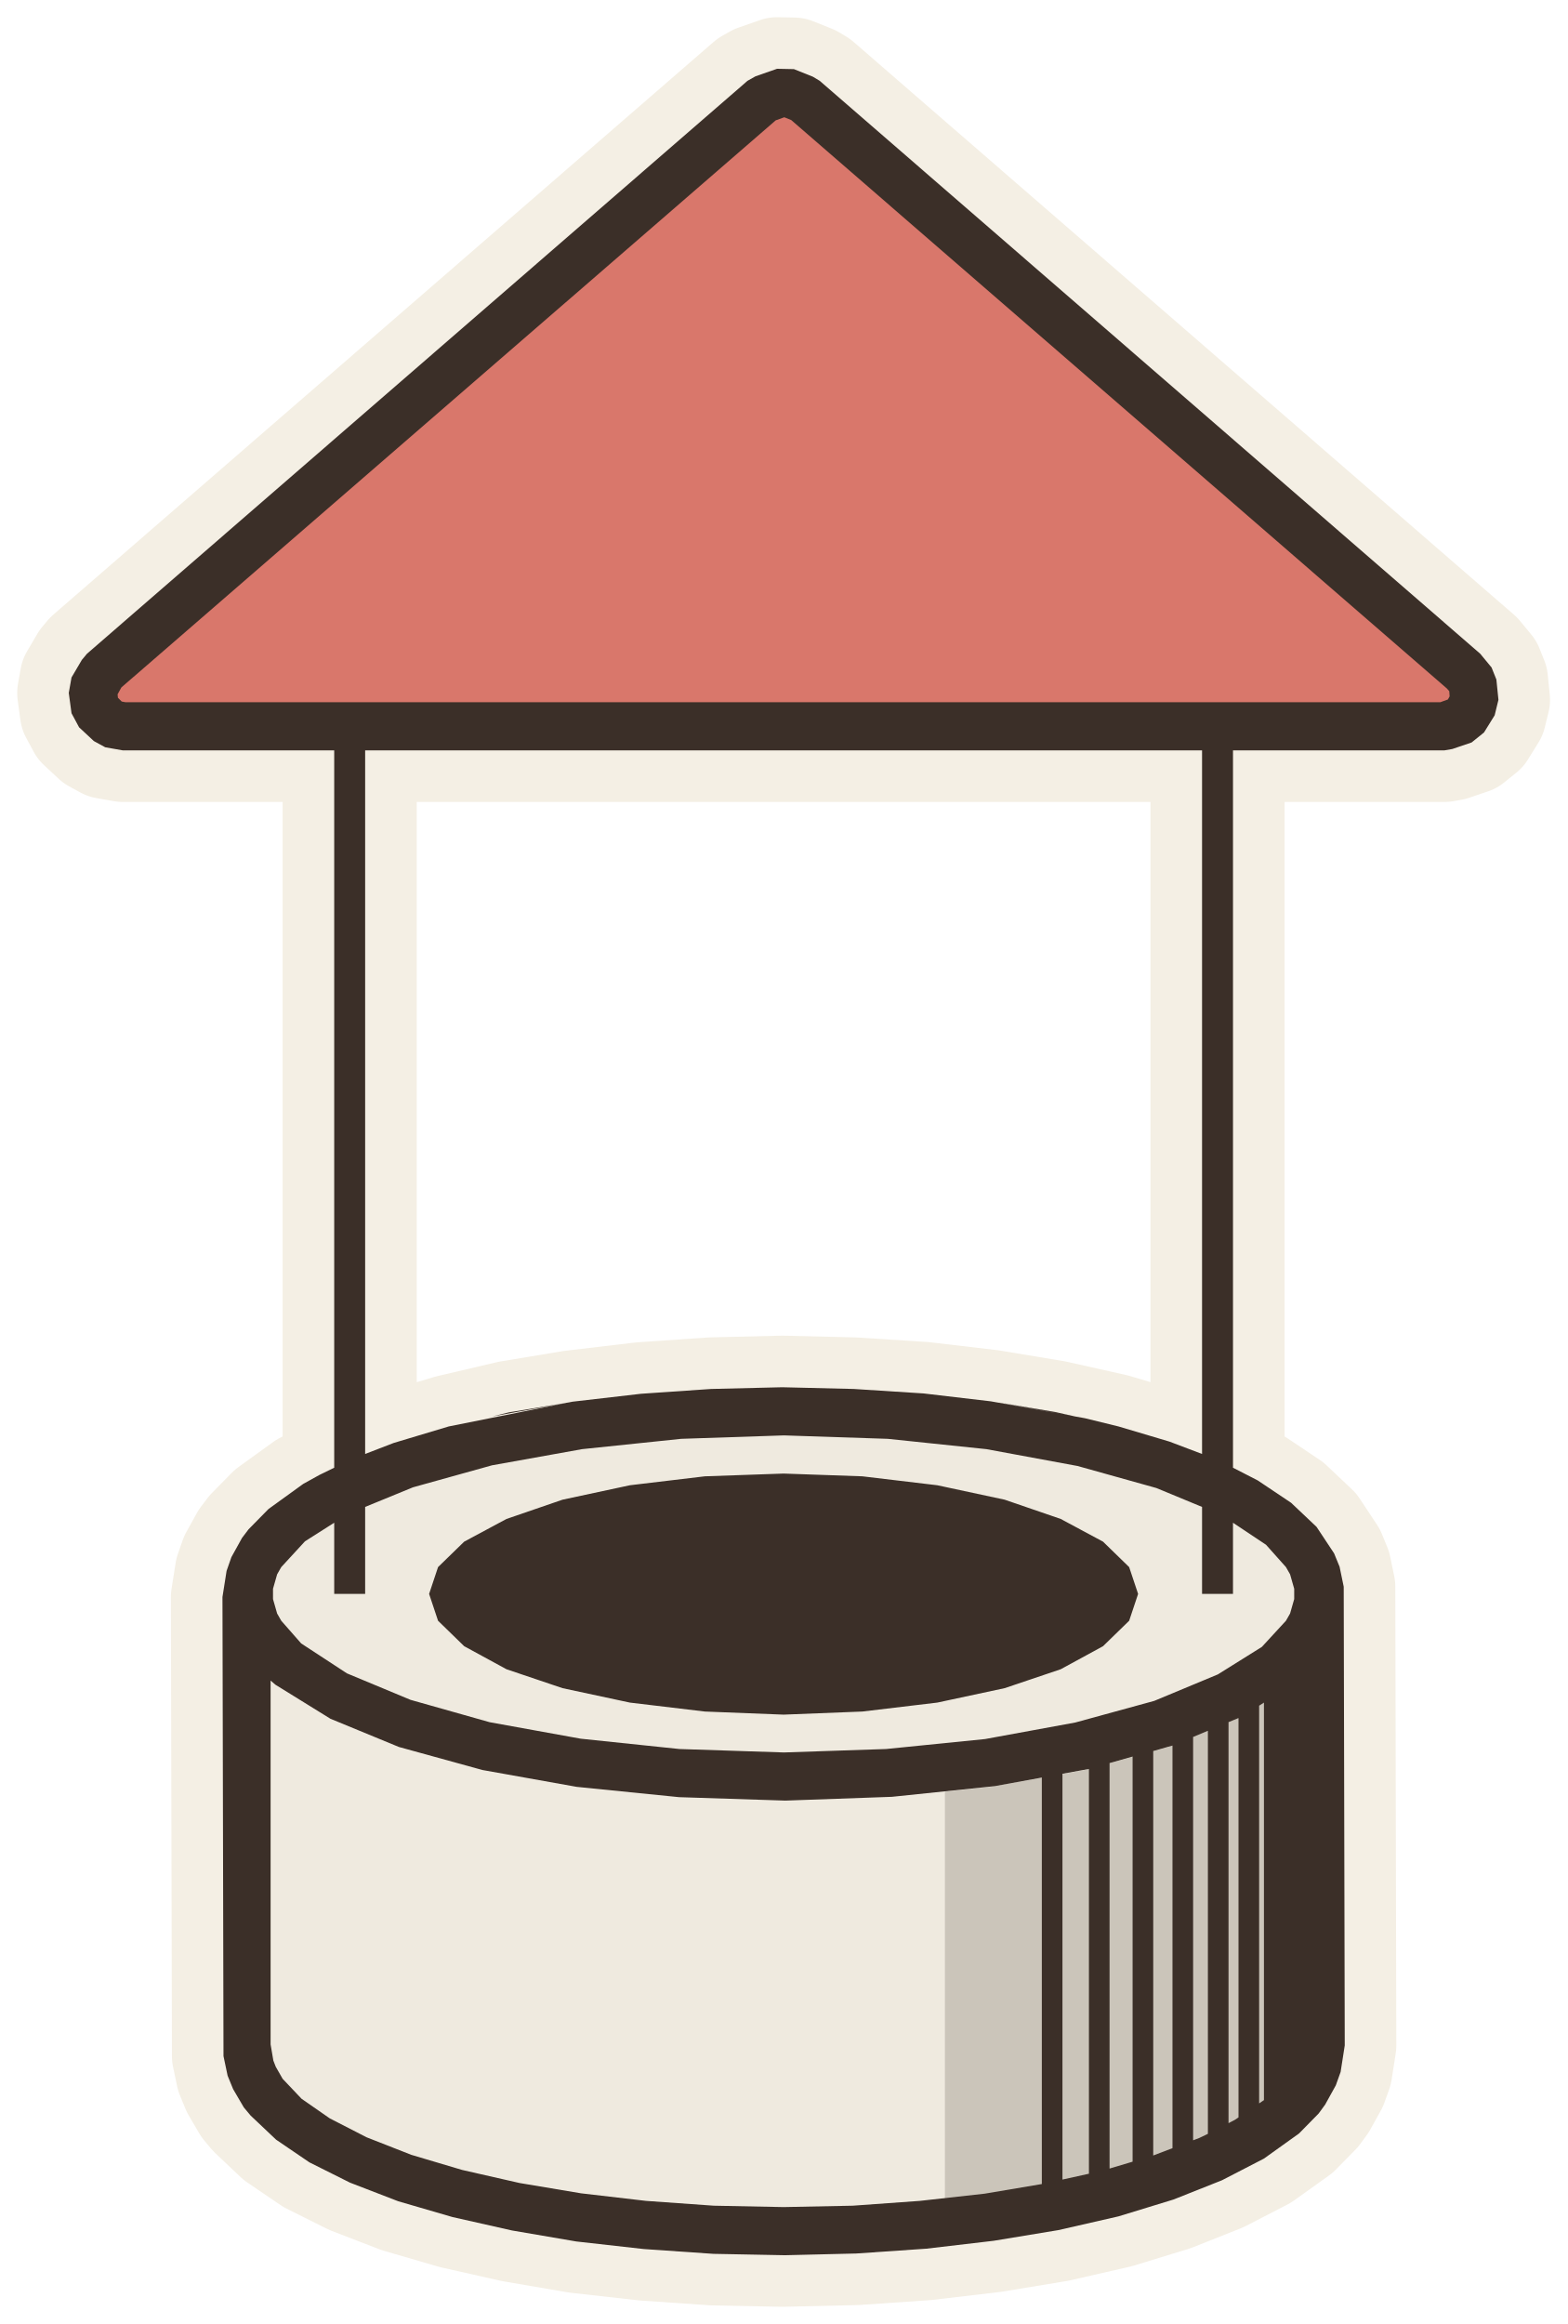
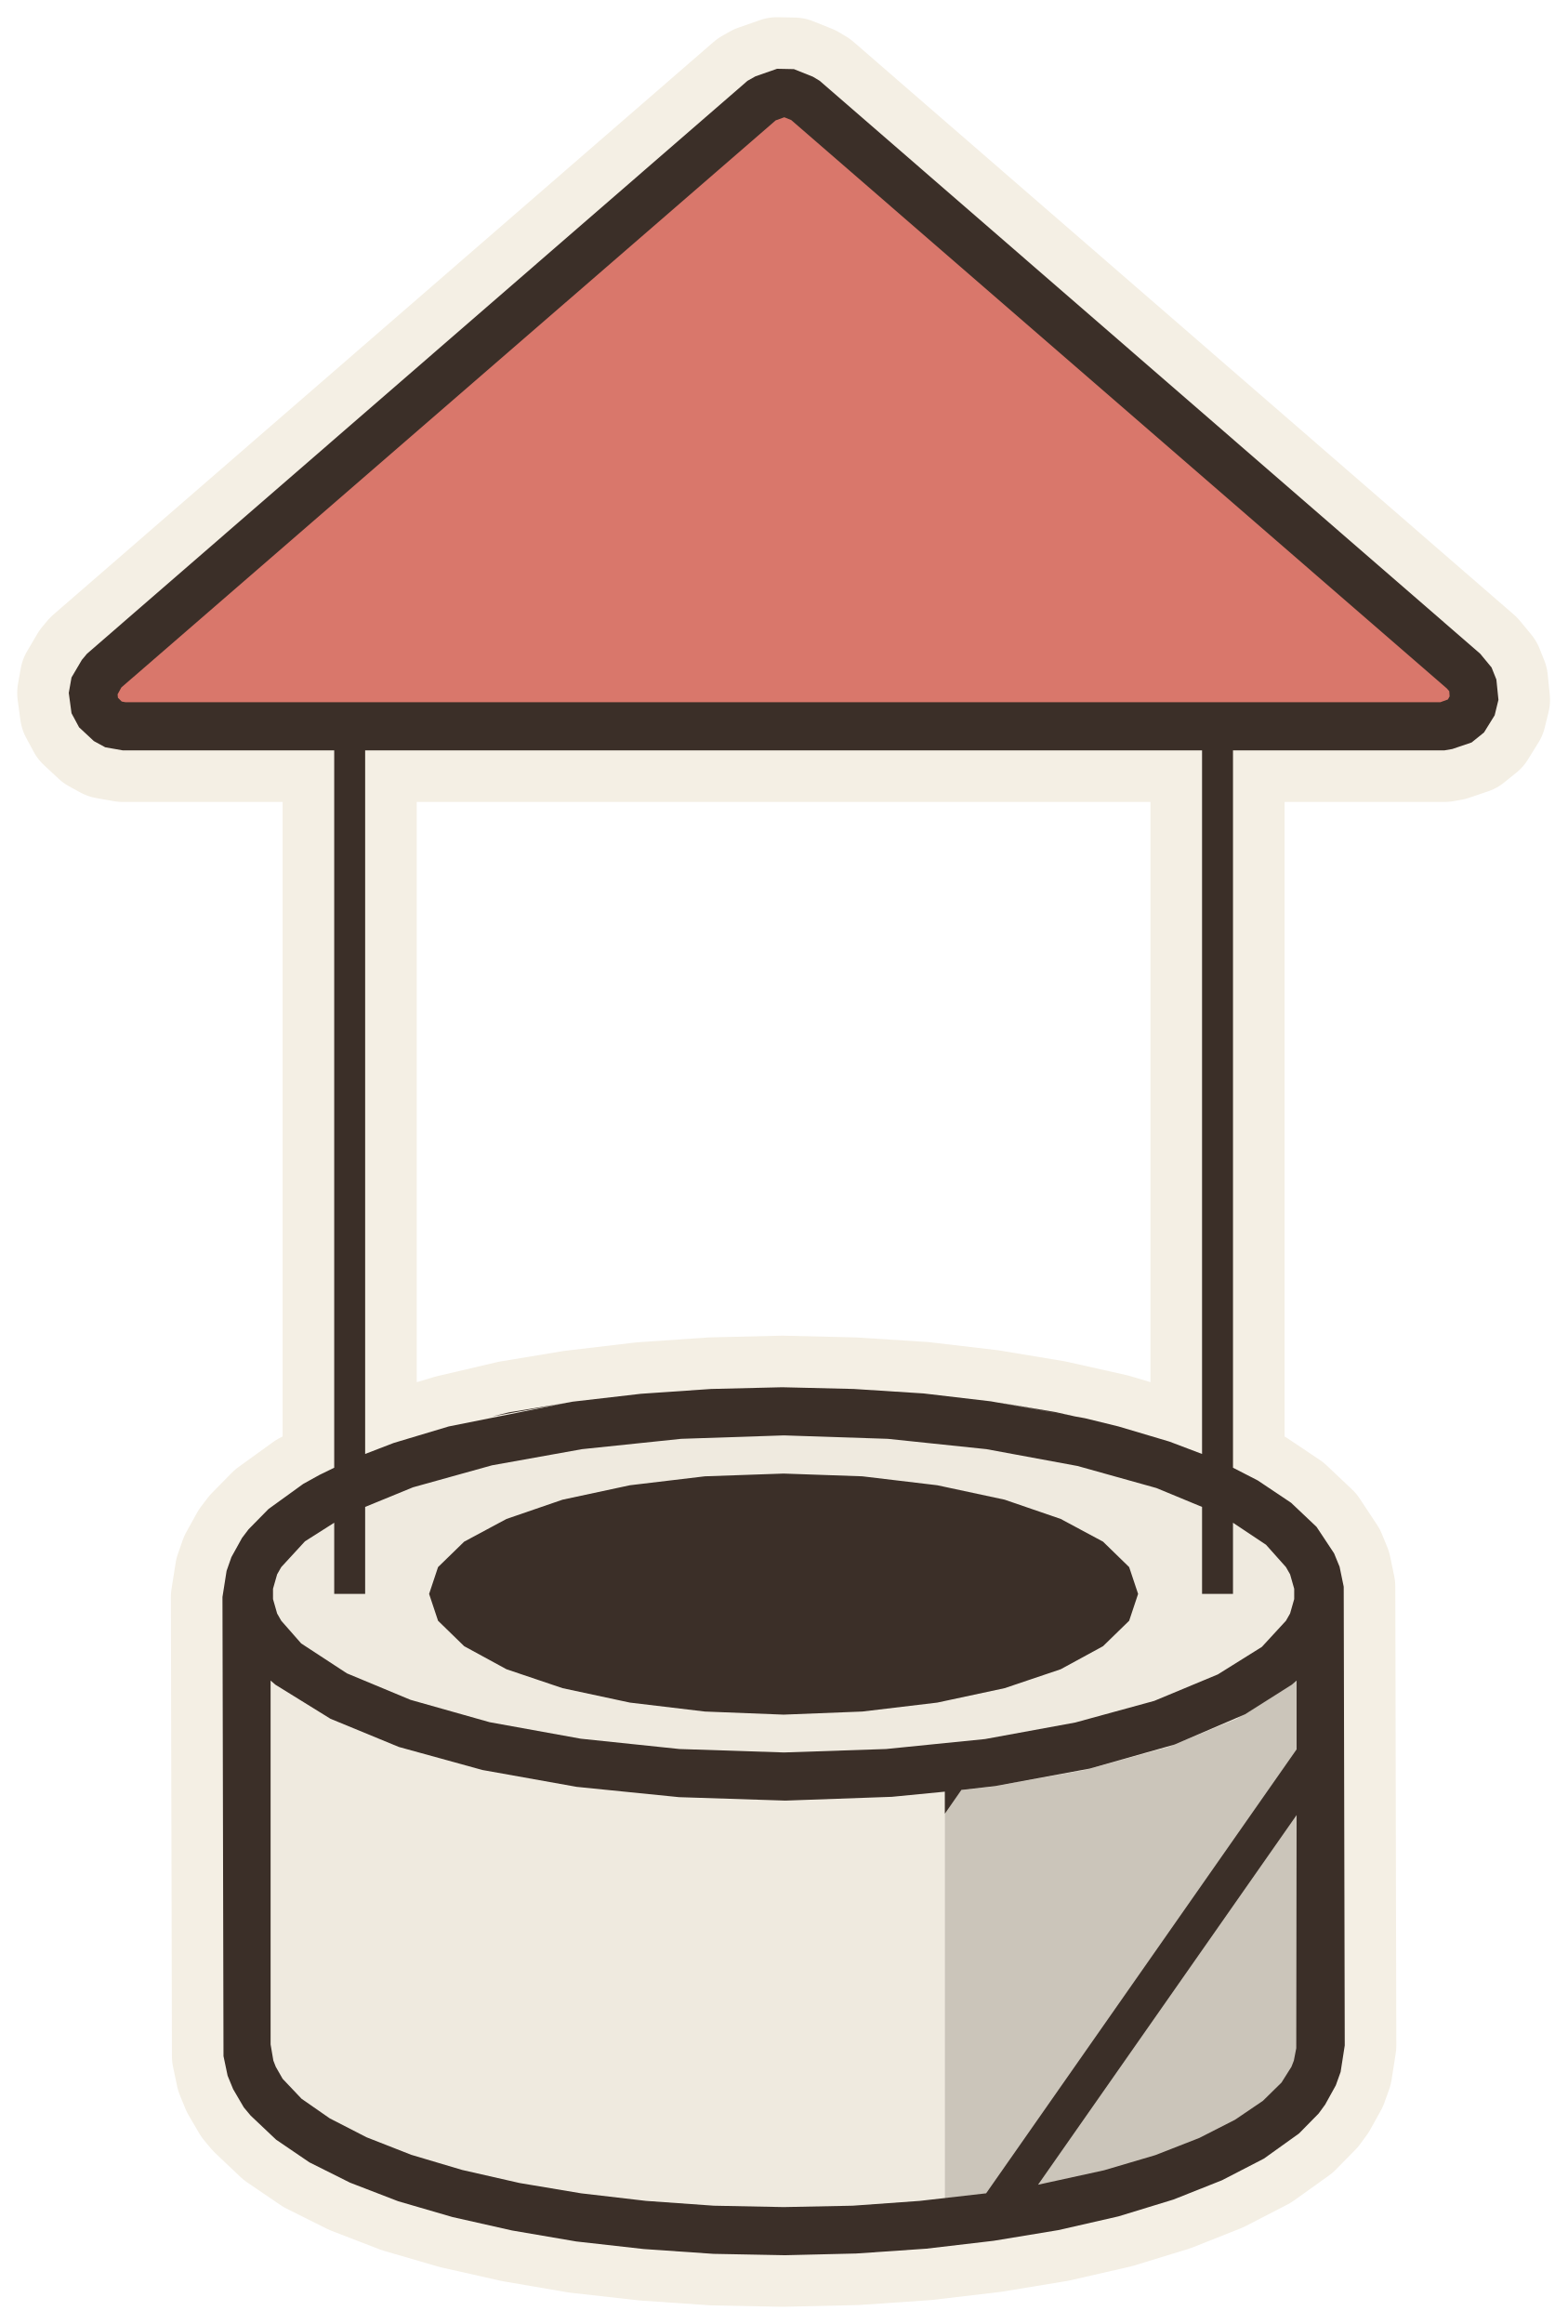
<svg xmlns="http://www.w3.org/2000/svg" viewBox="-22.79 -59.57 45.58 67.58" data-palette="wall:#EFEADF;roof:#D9776B;wood:#C9A97C;earth:#94744F;water:#8FB0B8;flag:#4A3B32;ink:#3B2F28;halo:#F4EFE4">
  <path data-role="sil" fill="#F4EFE4" stroke="#F4EFE4" stroke-width="3" stroke-linejoin="round" d="M-0.04 6.01L2.11 5.96L4.15 5.82L6.11 5.59L7.99 5.28L9.74 4.88L11.34 4.39L12.75 3.83L13.97 3.2L14.99 2.47L15.56 1.89L15.75 1.63L16.06 1.07L16.2 0.68L16.32 -0.09L16.29 -13.43L16.17 -14.01L16.01 -14.4L15.5 -15.17L14.76 -15.87L13.79 -16.52L13.07 -16.89L13.07 -37.75L19.22 -37.75L19.45 -37.79L20.01 -37.98L20.37 -38.27L20.68 -38.77L20.79 -39.22L20.73 -39.81L20.59 -40.16L20.26 -40.56L1.05 -57.22L0.85 -57.34L0.3 -57.56L-0.19 -57.57L-0.82 -57.35L-1.05 -57.22L-20.26 -40.56L-20.41 -40.38L-20.71 -39.87L-20.79 -39.42L-20.71 -38.83L-20.49 -38.42L-20.06 -38.02L-19.73 -37.84L-19.22 -37.75L-13.07 -37.75L-13.07 -16.89L-13.97 -16.42L-14.98 -15.69L-15.56 -15.1L-15.75 -14.85L-16.06 -14.29L-16.2 -13.89L-16.32 -13.13L-16.29 0.22L-16.17 0.79L-16.01 1.18L-15.7 1.71L-15.5 1.95L-14.76 2.65L-13.79 3.31L-12.61 3.9L-11.21 4.44L-9.63 4.9L-7.9 5.29L-6.03 5.61L-4.07 5.83L-2.04 5.97ZM12.17 -17.29L11.22 -17.65L9.64 -18.12L7.9 -18.51L6.03 -18.82L4.07 -19.05L2.04 -19.18L-0.04 -19.23L-2.11 -19.18L-4.15 -19.04L-6.18 -18.8L-7.99 -18.5L-9.74 -18.09L-11.34 -17.61L-12.17 -17.29L-12.17 -37.75L12.17 -37.75Z" />
  <path data-role="wall" fill="#EFEADF" d="M-0.03 -7.91L3.08 -8.01L6.01 -8.32L8.71 -8.81L11.1 -9.48L13.05 -10.31L14.33 -11.12L14.52 -11.28L15.19 -12.03L15.38 -12.38L15.55 -12.97L15.55 -13.47L15.38 -14.06L15.19 -14.41L14.52 -15.16L14.33 -15.32L13.07 -16.12L13.07 -13.22L12.17 -13.22L12.17 -16.51L10.99 -16.99L8.63 -17.64L5.95 -18.13L3.01 -18.43L-0.03 -18.53L-3.08 -18.42L-6.01 -18.12L-8.71 -17.63L-11.09 -16.95L-12.17 -16.51L-12.17 -13.22L-13.07 -13.22L-13.07 -16.12L-14.33 -15.32L-14.52 -15.16L-15.19 -14.41L-15.38 -14.06L-15.55 -13.47L-15.55 -12.97L-15.38 -12.38L-15.19 -12.03L-14.52 -11.28L-14.33 -11.12L-12.91 -10.24L-11 -9.45L-8.63 -8.79L-5.95 -8.31L-3.01 -8.01ZM-0.02 5.31L2.06 5.26L4.07 5.13L4.69 5.06L4.69 -7.47L3.04 -7.31L-0.05 -7.21L-3.15 -7.32L-6.14 -7.63L-8.9 -8.14L-11.37 -8.84L-13.42 -9.72L-14.78 -10.58L-15.04 -10.81L-15.62 -11.47L-15.61 0.08L-15.52 0.54L-15.41 0.83L-15.15 1.28L-15.01 1.46L-14.37 2.08L-13.47 2.68L-12.35 3.25L-11.02 3.77L-9.48 4.22L-7.78 4.6L-5.95 4.91L-4.03 5.13L-2.02 5.27Z" />
  <path data-role="wall-shade" fill="#cbc5ba" d="M4.69 5.06L5.99 4.91L7.83 4.59L9.54 4.21L11.08 3.74L12.44 3.21L13.57 2.62L14.49 1.97L15.01 1.46L15.15 1.28L15.41 0.83L15.52 0.54L15.62 -0.09L15.62 -11.47L14.97 -10.74L14.7 -10.53L13.18 -9.59L11.19 -8.77L8.76 -8.1L6.02 -7.61L4.69 -7.47Z" />
  <path data-role="roof" fill="#D9776B" d="M19.78 -38.65L20.09 -39.15L20.03 -39.73L19.81 -40.03L0.59 -56.69L0.04 -56.91L-0.59 -56.69L-19.81 -40.03L-20.1 -39.52L-20.01 -38.93L-19.58 -38.53L-19.22 -38.45L19.22 -38.45Z" />
-   <path data-role="ink" fill="#3B2F28" d="M-13.5 -16.68L-13.97 -16.42L-14.98 -15.69L-15.56 -15.1L-15.75 -14.85L-16.06 -14.29L-16.2 -13.89L-16.32 -13.13L-16.29 0.22L-16.17 0.79L-16.01 1.18L-15.7 1.71L-15.5 1.95L-14.76 2.65L-13.79 3.31L-12.61 3.9L-11.21 4.44L-9.63 4.9L-7.9 5.29L-6.03 5.61L-4.07 5.83L-2.04 5.97L0.04 6.01L2.11 5.96L4.15 5.82L6.11 5.59L7.99 5.28L9.74 4.88L11.34 4.39L12.75 3.83L13.97 3.2L14.99 2.47L15.56 1.89L15.75 1.63L16.06 1.07L16.2 0.68L16.32 -0.09L16.29 -13.43L16.17 -14.01L16.01 -14.4L15.5 -15.17L14.76 -15.87L13.79 -16.52L13.07 -16.89L13.07 -37.75L19.22 -37.75L19.45 -37.79L20.01 -37.98L20.37 -38.27L20.68 -38.77L20.79 -39.22L20.73 -39.81L20.59 -40.16L20.26 -40.56L1.05 -57.22L0.85 -57.34L0.3 -57.56L-0.19 -57.57L-0.82 -57.35L-1.05 -57.22L-20.26 -40.56L-20.41 -40.38L-20.71 -39.87L-20.79 -39.42L-20.71 -38.83L-20.49 -38.42L-20.06 -38.02L-19.73 -37.84L-19.22 -37.75L-13.07 -37.75L-13.07 -16.89ZM-19.14 -39.15L-19.25 -39.17L-19.36 -39.28L-19.37 -39.38L-19.26 -39.58L-0.23 -56.07L0.02 -56.16L0.22 -56.08L19.29 -39.55L19.36 -39.47L19.37 -39.32L19.32 -39.23L19.1 -39.15ZM0.01 -8.61L-3.03 -8.71L-5.9 -9.01L-8.55 -9.49L-10.85 -10.14L-12.7 -10.91L-14.03 -11.78L-14.61 -12.44L-14.73 -12.65L-14.85 -13.07L-14.85 -13.37L-14.73 -13.79L-14.61 -14L-13.92 -14.75L-13.07 -15.29L-13.07 -13.22L-12.17 -13.22L-12.17 -37.75L12.17 -37.75L12.17 -13.22L13.07 -13.22L13.07 -15.29L14.03 -14.65L14.61 -14L14.73 -13.79L14.85 -13.37L14.85 -13.07L14.73 -12.65L14.61 -12.44L13.91 -11.68L12.63 -10.88L10.78 -10.11L8.48 -9.48L5.86 -9L2.98 -8.71ZM8.48 -18.38L7.9 -18.51L6.18 -18.8ZM-6.18 -18.8L-7.99 -18.5L-8.48 -18.38ZM2.29 -9.8L4.47 -10.06L6.43 -10.48L8.06 -11.03L9.29 -11.7L10.05 -12.44L10.31 -13.22L10.05 -14L9.29 -14.74L8.06 -15.4L6.43 -15.96L4.47 -16.38L2.29 -16.64L0 -16.72L-2.29 -16.64L-4.47 -16.38L-6.43 -15.96L-8.06 -15.4L-9.29 -14.74L-10.05 -14L-10.31 -13.22L-10.05 -12.44L-9.29 -11.7L-8.06 -11.03L-6.43 -10.48L-4.47 -10.06L-2.29 -9.8L0 -9.71ZM10.75 -8.65L11.31 -8.81L11.31 2.9L11.91 2.67L11.91 -9.06L12.34 -9.24L12.34 2.48L12.09 2.6L10.75 3.11ZM9.48 -8.3L10.15 -8.49L10.15 3.29L9.48 3.49ZM8.11 -7.99L8.88 -8.13L8.88 3.64L8.11 3.81ZM9.74 -18.09L8.76 -18.33L6.03 -18.82L4.07 -19.05L2.04 -19.18L-0.04 -19.23L-2.11 -19.18L-4.15 -19.04L-6.14 -18.81L-9.74 -18.09L-11.34 -17.61L-12.17 -17.29L-12.17 -15.75L-10.78 -16.32L-8.48 -16.96L-5.86 -17.43L-2.98 -17.73L0.01 -17.83L3.03 -17.73L5.9 -17.43L8.55 -16.94L10.84 -16.3L12.17 -15.75L12.17 -17.29L11.22 -17.65ZM-14.78 -10.58L-13.18 -9.59L-11.19 -8.77L-8.76 -8.1L-6.02 -7.61L-3.04 -7.31L0.05 -7.21L3.15 -7.32L6.14 -7.63L7.51 -7.88L7.51 3.94L5.85 4.22L3.96 4.43L2.01 4.57L0 4.61L-2.03 4.57L-4 4.43L-5.89 4.21L-7.68 3.91L-9.35 3.53L-10.83 3.09L-12.13 2.58L-13.2 2.03L-14.02 1.46L-14.57 0.88L-14.77 0.53L-14.84 0.35L-14.92 -0.12L-14.92 -10.7ZM13.97 1.5L13.13 2.07L12.94 2.17L12.94 -9.49L13.23 -9.61L13.23 2.01L13.83 1.6L13.83 -9.97L13.97 -10.06Z" />
+   <path data-role="ink" fill="#3B2F28" d="M-19.14 -39.15L-19.25 -39.17L-19.36 -39.28L-19.37 -39.38L-19.26 -39.58L-0.23 -56.07L0.02 -56.16L0.22 -56.08L19.29 -39.55L19.36 -39.47L19.37 -39.32L19.32 -39.23L19.1 -39.15ZM0.01 -8.61L-3.03 -8.71L-5.9 -9.01L-8.55 -9.49L-10.85 -10.14L-12.7 -10.91L-14.03 -11.78L-14.61 -12.44L-14.73 -12.65L-14.85 -13.07L-14.85 -13.37L-14.73 -13.79L-14.61 -14L-13.92 -14.75L-13.07 -15.29L-13.07 -13.22L-12.17 -13.22L-12.17 -37.75L12.17 -37.75L12.17 -13.22L13.07 -13.22L13.07 -15.29L14.03 -14.65L14.61 -14L14.73 -13.79L14.85 -13.37L14.85 -13.07L14.73 -12.65L14.61 -12.44L13.91 -11.68L12.63 -10.88L10.78 -10.11L8.48 -9.48L5.86 -9L2.98 -8.71ZM8.48 -18.38L7.9 -18.51L6.18 -18.8ZM-6.18 -18.8L-7.99 -18.5L-8.48 -18.38ZM2.29 -9.8L4.47 -10.06L6.43 -10.48L8.06 -11.03L9.29 -11.7L10.05 -12.44L10.31 -13.22L10.05 -14L9.29 -14.74L8.06 -15.4L6.43 -15.96L4.47 -16.38L2.29 -16.64L0 -16.72L-2.29 -16.64L-4.47 -16.38L-6.43 -15.96L-8.06 -15.4L-9.29 -14.74L-10.05 -14L-10.31 -13.22L-10.05 -12.44L-9.29 -11.7L-8.06 -11.03L-6.43 -10.48L-4.47 -10.06L-2.29 -9.8L0 -9.71ZM-13.5 -16.68L-13.97 -16.42L-14.98 -15.69L-15.56 -15.1L-15.75 -14.85L-16.06 -14.29L-16.2 -13.89L-16.32 -13.13L-16.29 0.22L-16.17 0.79L-16.01 1.18L-15.7 1.71L-15.5 1.95L-14.76 2.65L-13.79 3.31L-12.61 3.9L-11.21 4.44L-9.63 4.9L-7.9 5.29L-6.03 5.61L-4.07 5.83L-2.04 5.97L0.04 6.01L2.11 5.96L4.15 5.82L6.11 5.59L7.99 5.28L9.74 4.88L11.34 4.39L12.75 3.83L13.97 3.2L14.99 2.47L15.56 1.89L15.75 1.63L16.06 1.07L16.2 0.68L16.32 -0.09L16.29 -13.43L16.17 -14.01L16.01 -14.4L15.5 -15.17L14.76 -15.87L13.79 -16.52L13.07 -16.89L13.07 -37.75L19.22 -37.75L19.45 -37.79L20.01 -37.98L20.37 -38.27L20.68 -38.77L20.79 -39.22L20.73 -39.81L20.59 -40.16L20.26 -40.56L1.05 -57.22L0.85 -57.34L0.3 -57.56L-0.19 -57.57L-0.82 -57.35L-1.05 -57.22L-20.26 -40.56L-20.41 -40.38L-20.71 -39.87L-20.79 -39.42L-20.71 -38.83L-20.49 -38.42L-20.06 -38.02L-19.73 -37.84L-19.22 -37.75L-13.07 -37.75L-13.07 -16.89ZM14.92 -6.79L14.91 -0.01L14.84 0.35L14.77 0.53L14.48 0.99L13.94 1.52L13.13 2.07L12.09 2.6L10.81 3.1L9.32 3.54L7.4 3.96ZM9.74 -18.09L8.76 -18.33L6.03 -18.82L4.07 -19.05L2.04 -19.18L-0.04 -19.23L-2.11 -19.18L-4.15 -19.04L-6.14 -18.81L-9.74 -18.09L-11.34 -17.61L-12.17 -17.29L-12.17 -15.75L-10.78 -16.32L-8.48 -16.96L-5.86 -17.43L-2.98 -17.73L0.01 -17.83L3.03 -17.73L5.9 -17.43L8.55 -16.94L10.84 -16.3L12.17 -15.75L12.17 -17.29L11.22 -17.65ZM-14.78 -10.58L-13.18 -9.59L-11.19 -8.77L-8.76 -8.1L-6.02 -7.61L-3.04 -7.31L0.05 -7.21L3.15 -7.32L4.69 -7.47L4.69 -6.83L5.17 -7.52L6.14 -7.63L8.9 -8.14L11.37 -8.84L13.42 -9.72L14.78 -10.58L14.92 -10.7L14.92 -8.7L5.89 4.21L3.96 4.43L2.01 4.57L0 4.61L-2.03 4.57L-4 4.43L-5.89 4.21L-7.68 3.91L-9.35 3.53L-10.83 3.09L-12.13 2.58L-13.2 2.03L-14.02 1.46L-14.57 0.88L-14.77 0.53L-14.84 0.35L-14.92 -0.12L-14.92 -10.7Z" />
</svg>
